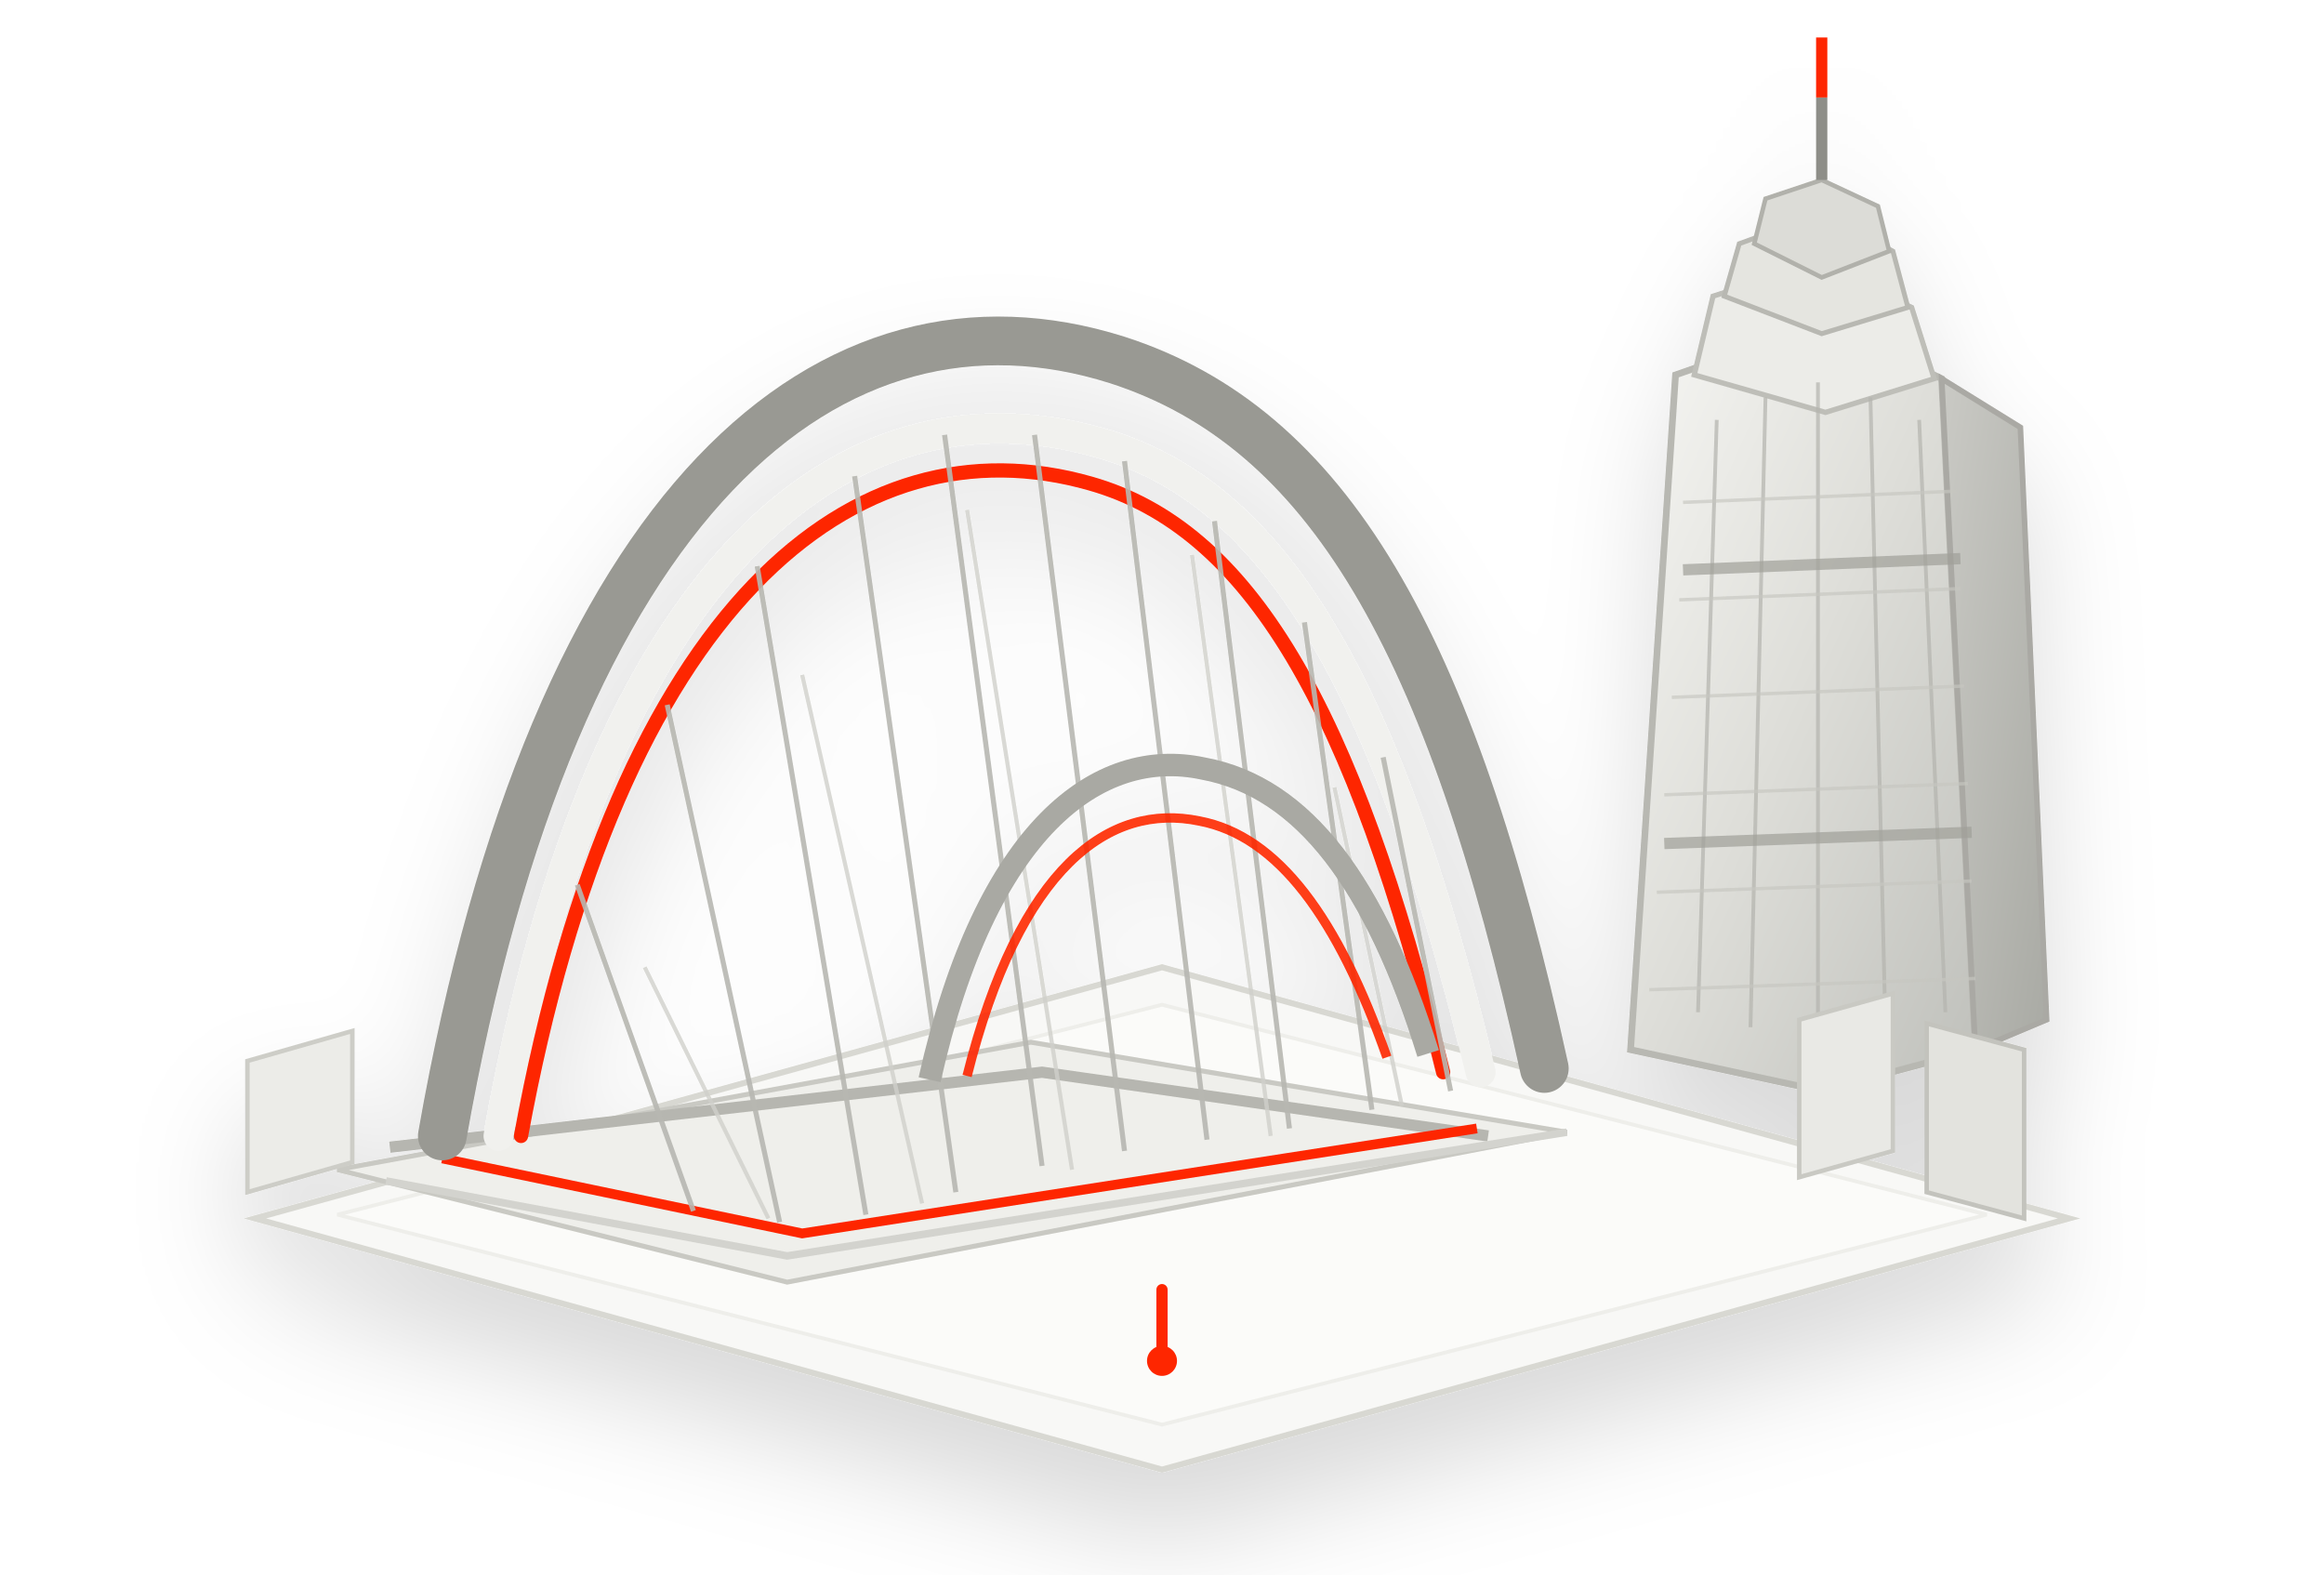
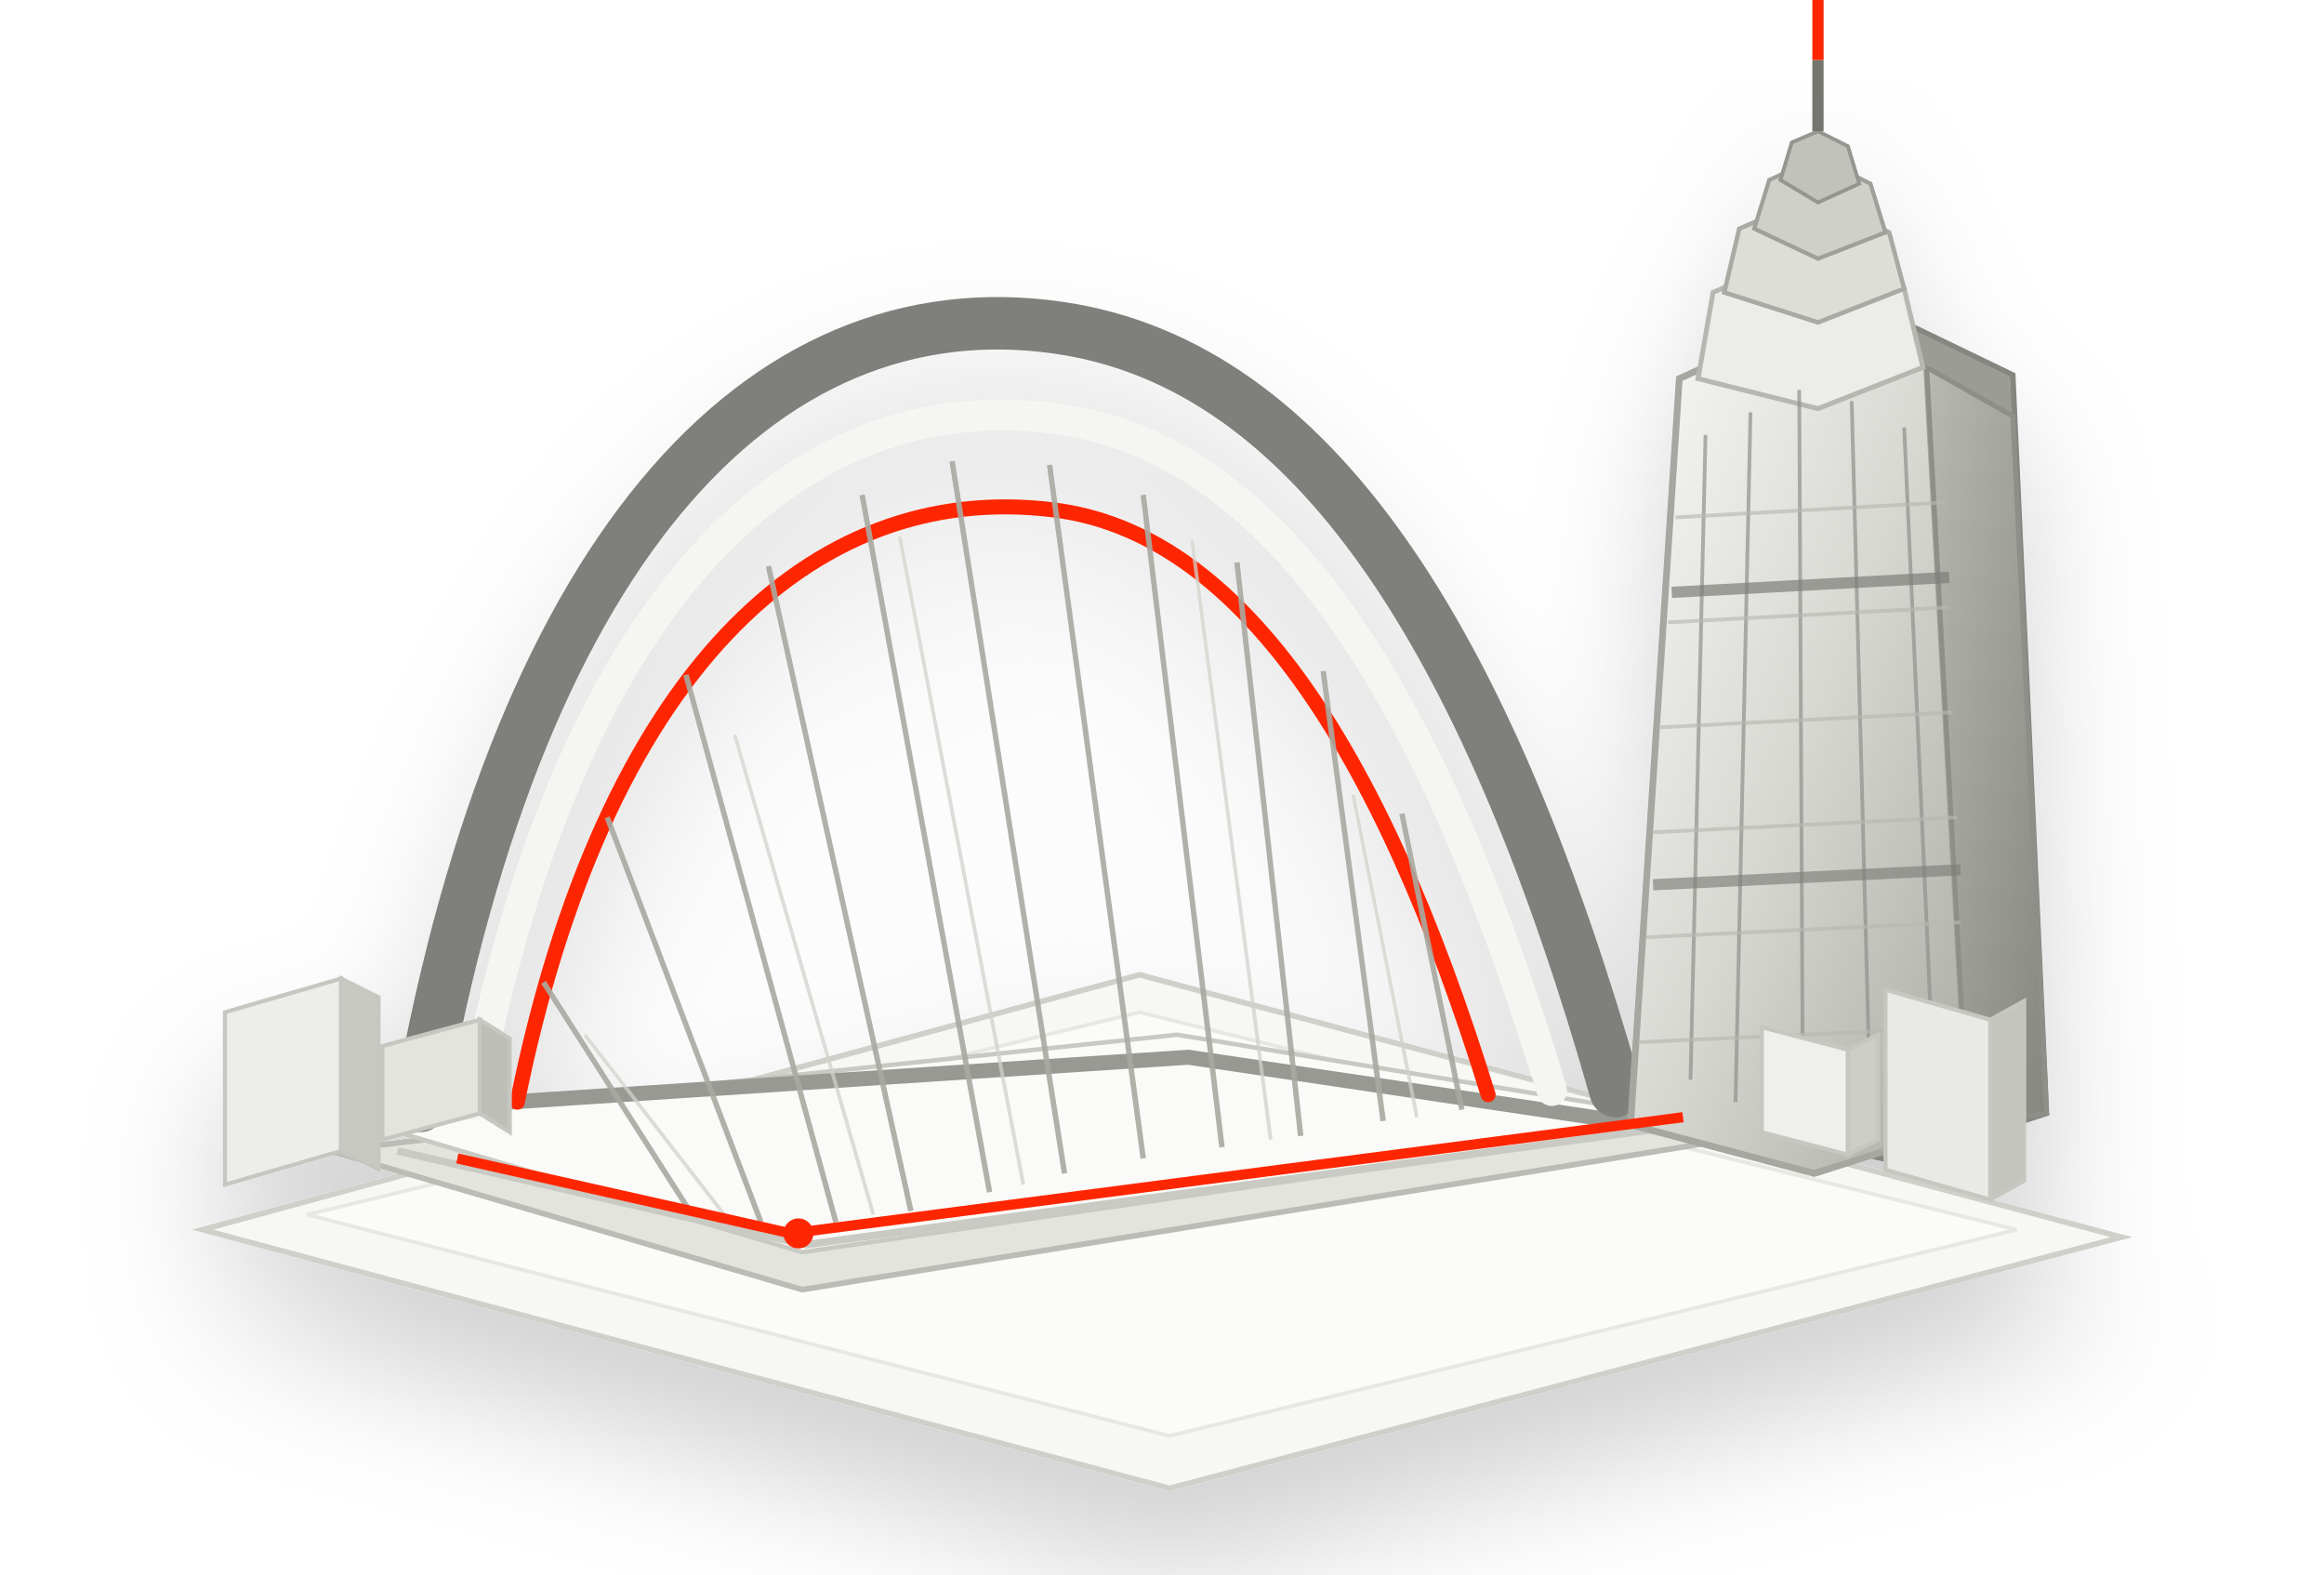
<svg xmlns="http://www.w3.org/2000/svg" viewBox="0 0 620 420" fill="none">
  <defs>
    <linearGradient id="towerFront" x1="0" y1="0" x2="1" y2="1">
-       <stop offset="0" stop-color="#f7f7f4" />
-       <stop offset=".48" stop-color="#deded9" />
-       <stop offset="1" stop-color="#bfc0bb" />
+       <stop offset="0" stop-color="#f9f9f6" />
+       <stop offset=".5" stop-color="#d8d8d3" />
+       <stop offset="1" stop-color="#a9aaa4" />
    </linearGradient>
    <linearGradient id="towerSide" x1="0" y1="0" x2="1" y2="1">
-       <stop offset="0" stop-color="#cacac5" />
-       <stop offset="1" stop-color="#a9aaa4" />
+       <stop offset="0" stop-color="#b9b9b4" />
+       <stop offset="1" stop-color="#858680" />
    </linearGradient>
-     <filter id="shadow" x="-30%" y="-30%" width="180%" height="200%">
-       <feDropShadow dx="0" dy="18" stdDeviation="15" flood-color="#000" flood-opacity=".15" />
+     <filter id="shadow" x="-30%" y="-30%" width="180%" height="220%">
+       <feDropShadow dx="0" dy="22" stdDeviation="18" flood-color="#000" flood-opacity=".18" />
    </filter>
  </defs>
  <g filter="url(#shadow)">
-     <polygon points="68,325 310,258 552,325 310,392" fill="#f8f8f6" stroke="#d8d8d2" stroke-width="1.6" />
-     <polygon points="90,324 310,268 530,324 310,380" fill="#fbfbf9" stroke="#eeeeea" stroke-width="1" />
-     <path d="M90 312 L275 278 L418 302 L210 342 Z" fill="#efefeb" stroke="#c9c9c3" stroke-width="1.3" />
-     <path d="M104 306 L278 286 L397 303" stroke="#b6b6b0" stroke-width="3" />
-     <path d="M103 315 L210 335 L418 302" stroke="#d3d3ce" stroke-width="2" />
-     <path d="M118 309 L214 329 L394 301" stroke="#FE2601" stroke-width="2.6" />
-     <path d="M118 303 C148 132 222 72 298 96 C354 114 387 171 412 285" stroke="#999993" stroke-width="13" fill="none" stroke-linecap="round" />
-     <path d="M133 303 C160 151 225 99 293 118 C340 131 370 182 395 286" stroke="#f1f1ee" stroke-width="8" fill="none" stroke-linecap="round" />
-     <path d="M139 303 C165 161 228 111 291 129 C333 141 361 188 385 286" stroke="#FE2601" stroke-width="3.8" fill="none" stroke-linecap="round" />
-     <g stroke="#b7b7b1" stroke-width="1.35" opacity=".9">
-       <path d="M154 236 L185 323" />
-       <path d="M178 188 L208 326" />
-       <path d="M202 151 L231 324" />
-       <path d="M228 127 L255 318" />
-       <path d="M252 116 L278 311" />
-       <path d="M276 116 L300 307" />
-       <path d="M300 123 L322 304" />
-       <path d="M324 139 L344 301" />
-       <path d="M348 166 L366 296" />
-       <path d="M369 202 L387 291" />
+     <polygon points="54,328 304,260 566,330 312,397" fill="#f7f7f4" stroke="#d0d0ca" stroke-width="1.5" />
+     <polygon points="82,324 304,270 538,328 312,383" fill="#fbfbfa" stroke="#e8e8e3" stroke-width="1" />
+     <polygon points="88,307 315,280 461,304 214,344" fill="#e4e4df" stroke="#bcbcb6" stroke-width="1.5" />
+     <polygon points="96,299 314,276 454,299 214,334" fill="#fafaf8" stroke="#c9c9c3" stroke-width="1.2" />
+     <path d="M105 296 L317 282 L445 301" stroke="#999994" stroke-width="4" />
+     <path d="M106 307 L215 332 L458 299" stroke="#cacac4" stroke-width="2" />
+     <path d="M112 295 C139 143 206 74 286 88 C353 100 398 175 431 291" stroke="#7f807b" stroke-width="14" fill="none" stroke-linecap="round" />
+     <path d="M126 295 C151 160 212 101 284 112 C341 121 382 185 414 291" stroke="#f5f5f2" stroke-width="8" fill="none" stroke-linecap="round" />
+     <path d="M138 294 C161 180 216 128 281 136 C330 142 368 198 397 292" stroke="#FE2601" stroke-width="4" fill="none" stroke-linecap="round" />
+     <g stroke="#a8a8a2" stroke-width="1.45" opacity=".9">
+       <path d="M145 262 L184 323" />
+       <path d="M162 218 L203 326" />
+       <path d="M183 180 L223 326" />
+       <path d="M205 151 L243 323" />
+       <path d="M230 132 L264 318" />
+       <path d="M254 123 L284 313" />
+       <path d="M280 124 L305 309" />
+       <path d="M305 132 L326 306" />
+       <path d="M330 150 L347 303" />
+       <path d="M353 179 L369 299" />
+       <path d="M374 217 L390 296" />
    </g>
-     <g stroke="#d0d0ca" stroke-width="1.1" opacity=".8">
-       <path d="M172 258 L205 325" />
-       <path d="M214 180 L246 321" />
-       <path d="M258 136 L286 312" />
-       <path d="M318 148 L339 303" />
-       <path d="M356 210 L374 295" />
+     <g stroke="#d2d2cc" stroke-width="1" opacity=".75">
+       <path d="M156 276 L194 325" />
+       <path d="M196 196 L233 324" />
+       <path d="M240 143 L273 316" />
+       <path d="M318 144 L339 304" />
+       <path d="M361 212 L378 298" />
    </g>
-     <path d="M248 288 C263 221 293 199 321 205 C348 210 367 236 381 281" stroke="#a9a9a3" stroke-width="6" fill="none" />
-     <path d="M258 287 C272 231 296 214 320 219 C341 223 357 245 370 282" stroke="#FE2601" stroke-width="2.5" fill="none" opacity=".9" />
-     <g transform="translate(395 34)">
-       <polygon points="40,246 52,66 92,52 123,67 132,246 91,257" fill="url(#towerFront)" stroke="#b8b8b2" stroke-width="1.8" />
-       <polygon points="123,67 144,80 151,238 132,246" fill="url(#towerSide)" stroke="#aaa9a4" stroke-width="1.5" />
-       <polygon points="57,66 62,45 90,36 115,48 121,67 92,76" fill="#ecece8" stroke="#bebeb8" stroke-width="1.4" />
-       <polygon points="65,45 69,31 91,23 110,33 114,48 91,55" fill="#e5e5e0" stroke="#b8b8b2" stroke-width="1.3" />
-       <polygon points="73,31 76,19 91,14 106,21 109,33 91,40" fill="#dcdcd7" stroke="#b1b1ab" stroke-width="1.2" />
-       <path d="M91 14 L91 -8" stroke="#8e8e88" stroke-width="3" />
-       <path d="M91 -8 L91 -24" stroke="#FE2601" stroke-width="3" />
-       <g stroke="#b4b4ae" stroke-width="1" opacity=".72">
-         <path d="M63 78 L58 236" />
-         <path d="M76 72 L72 240" />
-         <path d="M90 68 L90 244" />
-         <path d="M104 72 L108 240" />
-         <path d="M117 78 L124 236" />
+     <g transform="translate(395 18)">
+       <polygon points="62,280 76,83 113,68 142,82 151,279 111,292" fill="#9b9c96" stroke="#858680" stroke-width="1.4" />
+       <polygon points="40,282 53,83 90,66 119,80 130,282 89,295" fill="url(#towerFront)" stroke="#a6a7a1" stroke-width="1.8" />
+       <polygon points="119,80 142,93 151,279 130,282" fill="url(#towerSide)" stroke="#8e8f89" stroke-width="1.3" />
+       <polygon points="58,83 62,60 89,48 113,59 118,80 90,91" fill="#ecece8" stroke="#b7b7b1" stroke-width="1.3" />
+       <polygon points="65,60 69,43 90,34 109,44 113,59 90,68" fill="#deded9" stroke="#aaa9a4" stroke-width="1.2" />
+       <polygon points="73,43 77,30 90,24 104,31 108,44 90,51" fill="#d0d0cb" stroke="#a09f9a" stroke-width="1.1" />
+       <polygon points="80,30 83,20 90,17 98,21 101,31 90,36" fill="#c2c2bd" stroke="#969690" stroke-width="1" />
+       <path d="M90 17 L90 -2" stroke="#74746f" stroke-width="3" />
+       <path d="M90 -2 L90 -20" stroke="#FE2601" stroke-width="3" />
+       <g stroke="#92928d" stroke-width="1" opacity=".72">
+         <path d="M60 98 L56 270" />
+         <path d="M72 92 L68 276" />
+         <path d="M85 86 L86 281" />
+         <path d="M99 89 L104 278" />
+         <path d="M113 96 L121 273" />
      </g>
-       <g stroke="#c6c6c0" stroke-width=".9" opacity=".65">
-         <path d="M54 100 L127 97" />
-         <path d="M53 126 L128 123" />
-         <path d="M51 152 L129 149" />
-         <path d="M49 178 L130 175" />
-         <path d="M47 204 L131 201" />
-         <path d="M45 230 L132 227" />
+       <g stroke="#b8b8b2" stroke-width="1" opacity=".65">
+         <path d="M52 120 L124 116" />
+         <path d="M50 148 L125 144" />
+         <path d="M48 176 L126 172" />
+         <path d="M46 204 L127 200" />
+         <path d="M44 232 L128 228" />
+         <path d="M42 260 L129 256" />
      </g>
-       <path d="M54 118 L128 115" stroke="#9f9f99" stroke-width="3" opacity=".7" />
-       <path d="M49 191 L131 188" stroke="#9f9f99" stroke-width="3" opacity=".7" />
+       <path d="M51 140 L125 136" stroke="#7e7e79" stroke-width="3" opacity=".7" />
+       <path d="M46 218 L128 214" stroke="#7e7e79" stroke-width="3" opacity=".65" />
    </g>
-     <polygon points="480,314 505,307 505,265 480,272" fill="#e9e9e5" stroke="#c9c9c3" stroke-width="1.2" />
-     <polygon points="514,318 540,325 540,280 514,273" fill="#e3e3de" stroke="#c3c3bd" stroke-width="1.2" />
-     <polygon points="66,318 94,310 94,275 66,283" fill="#ecece8" stroke="#cdcdc7" stroke-width="1.2" />
-     <path d="M310 344 L310 361" stroke="#FE2601" stroke-width="3" stroke-linecap="round" />
-     <circle cx="310" cy="363" r="4" fill="#FE2601" />
+     <g stroke="#c7c7c1" stroke-width="1.1">
+       <polygon points="60,316 91,307 91,261 60,270" fill="#ededE9" />
+       <polygon points="91,307 101,312 101,266 91,261" fill="#c9c9c4" />
+       <polygon points="102,304 128,297 128,272 102,279" fill="#e4e4df" />
+       <polygon points="128,297 136,302 136,277 128,272" fill="#bebeb9" />
+       <polygon points="503,312 531,320 531,272 503,264" fill="#e9e9e5" />
+       <polygon points="531,320 540,315 540,267 531,272" fill="#c5c5c0" />
+       <polygon points="470,302 493,308 493,280 470,274" fill="#efefeb" />
+       <polygon points="493,308 501,304 501,276 493,280" fill="#cecec9" />
+     </g>
+     <path d="M122 309 L211 329 L449 298" stroke="#FE2601" stroke-width="2.7" fill="none" />
+     <circle cx="213" cy="329" r="4" fill="#FE2601" />
  </g>
</svg>
